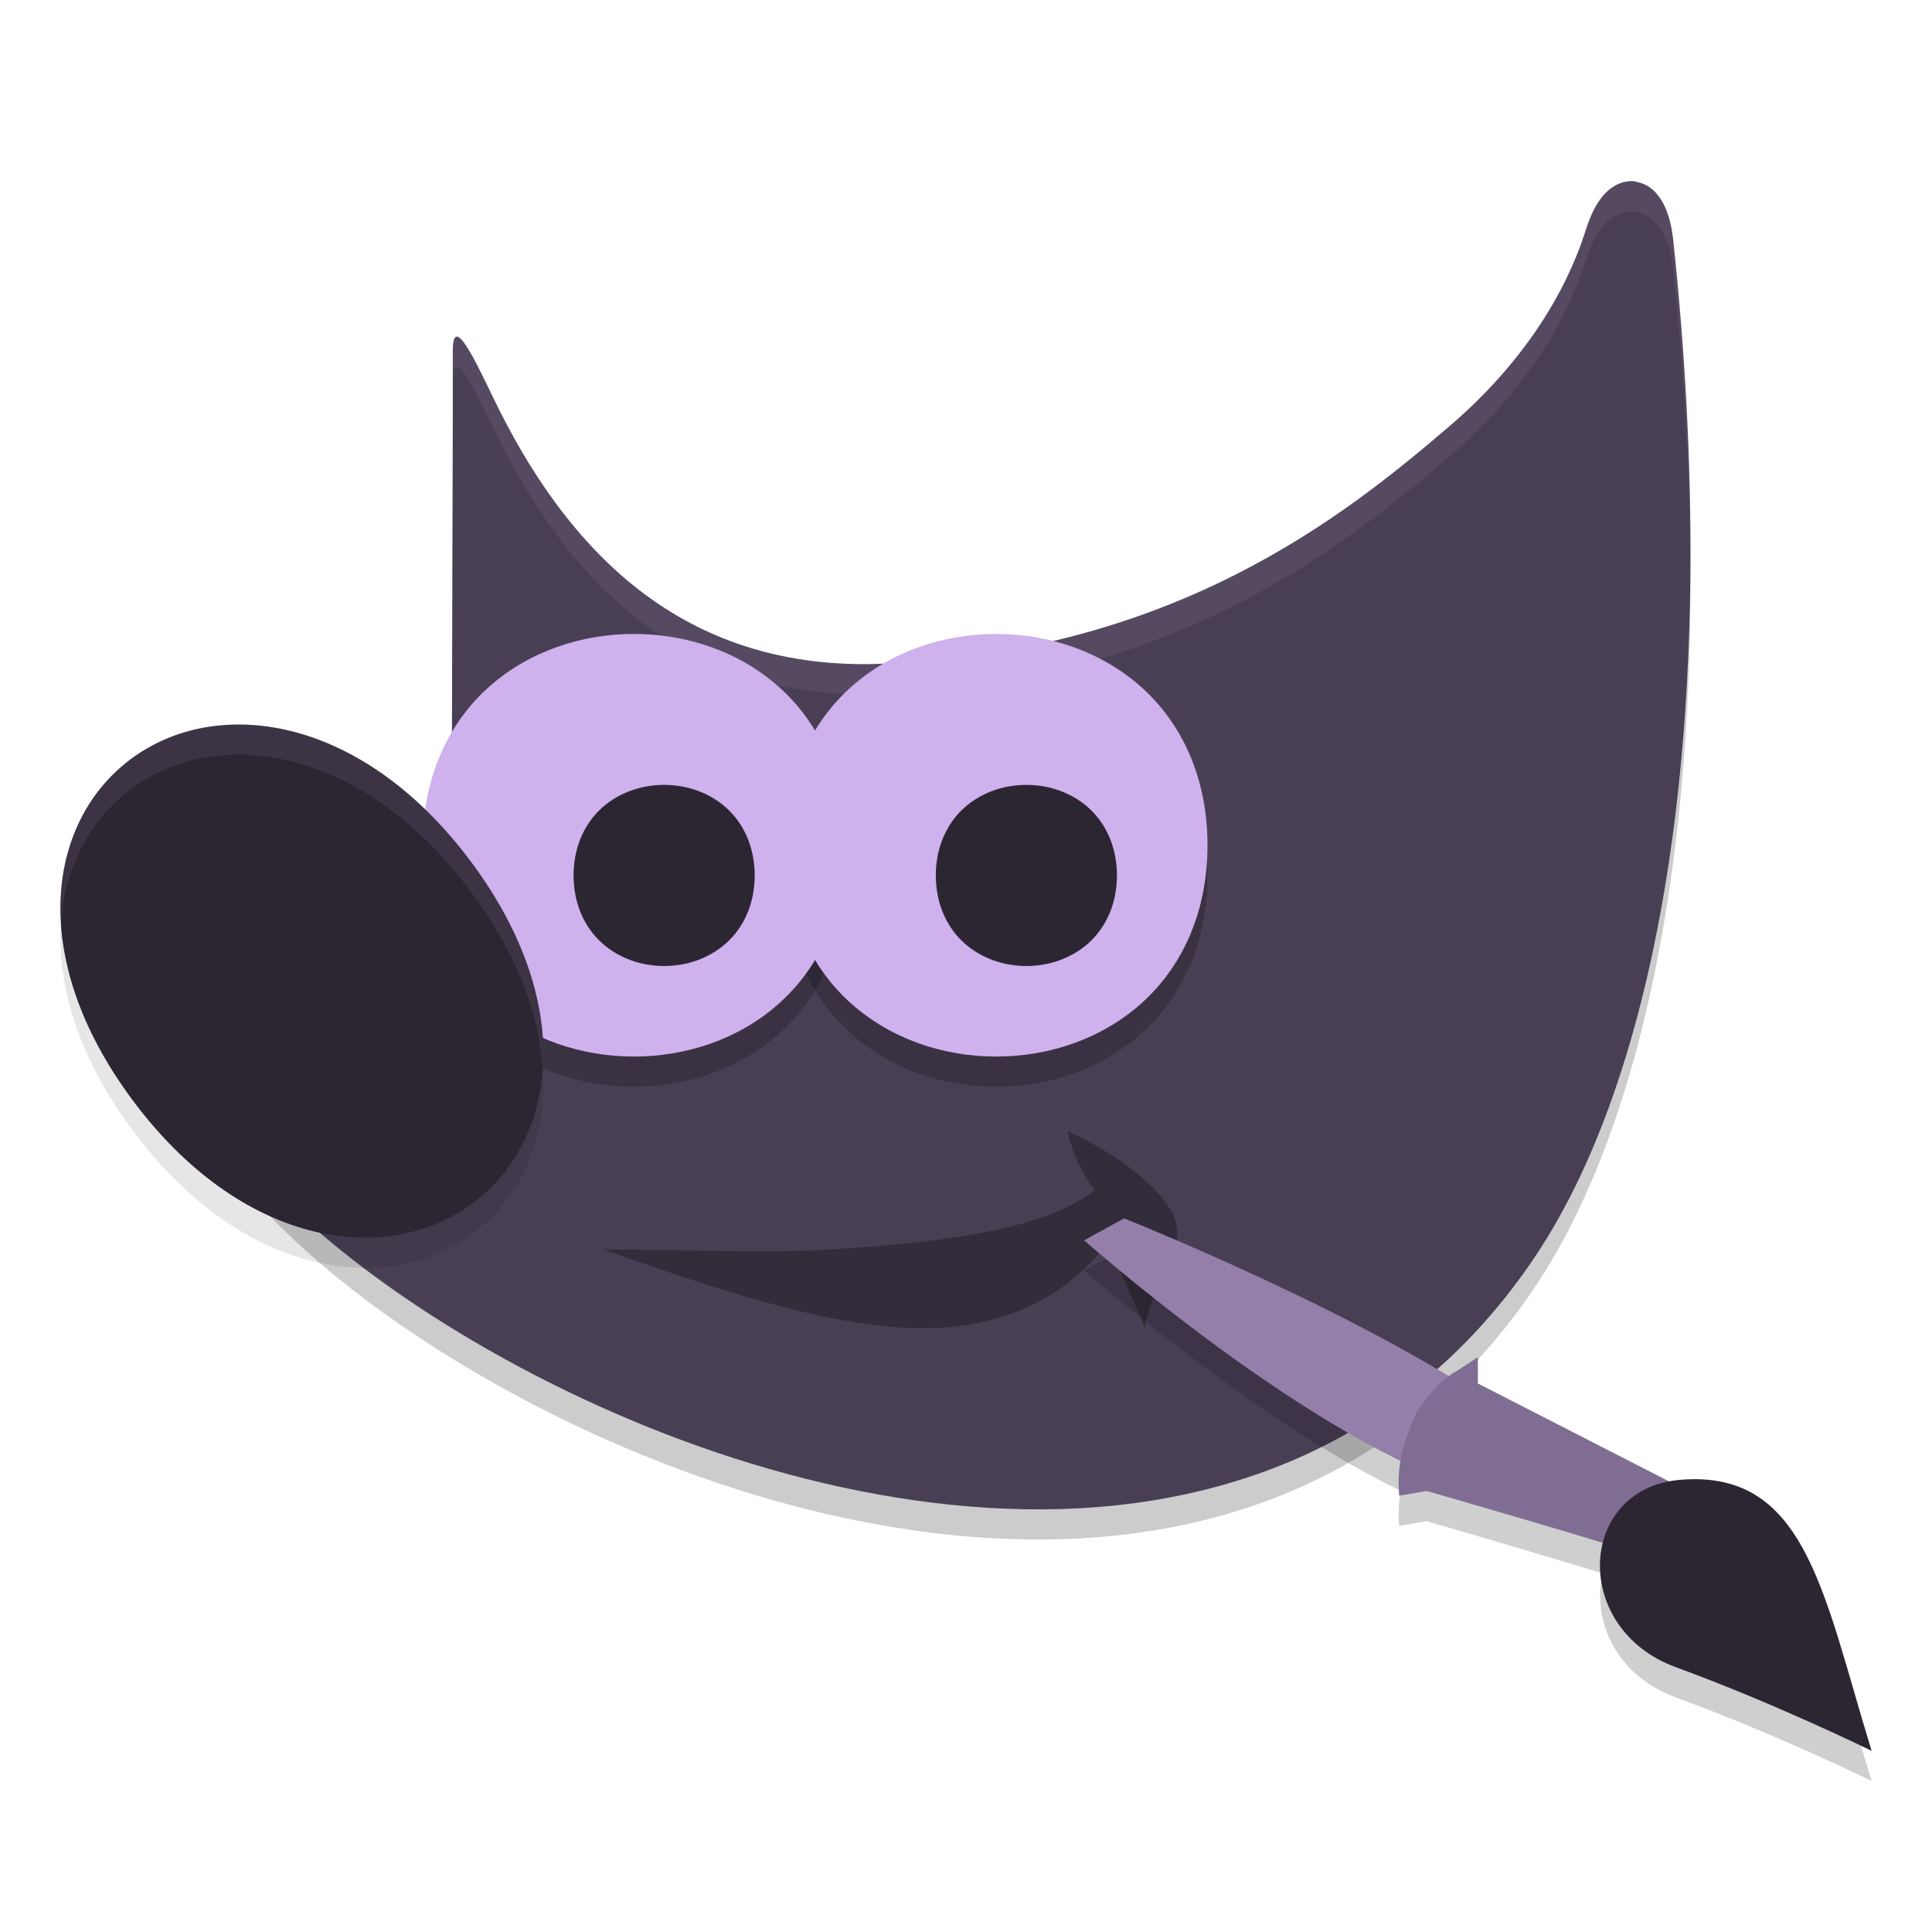
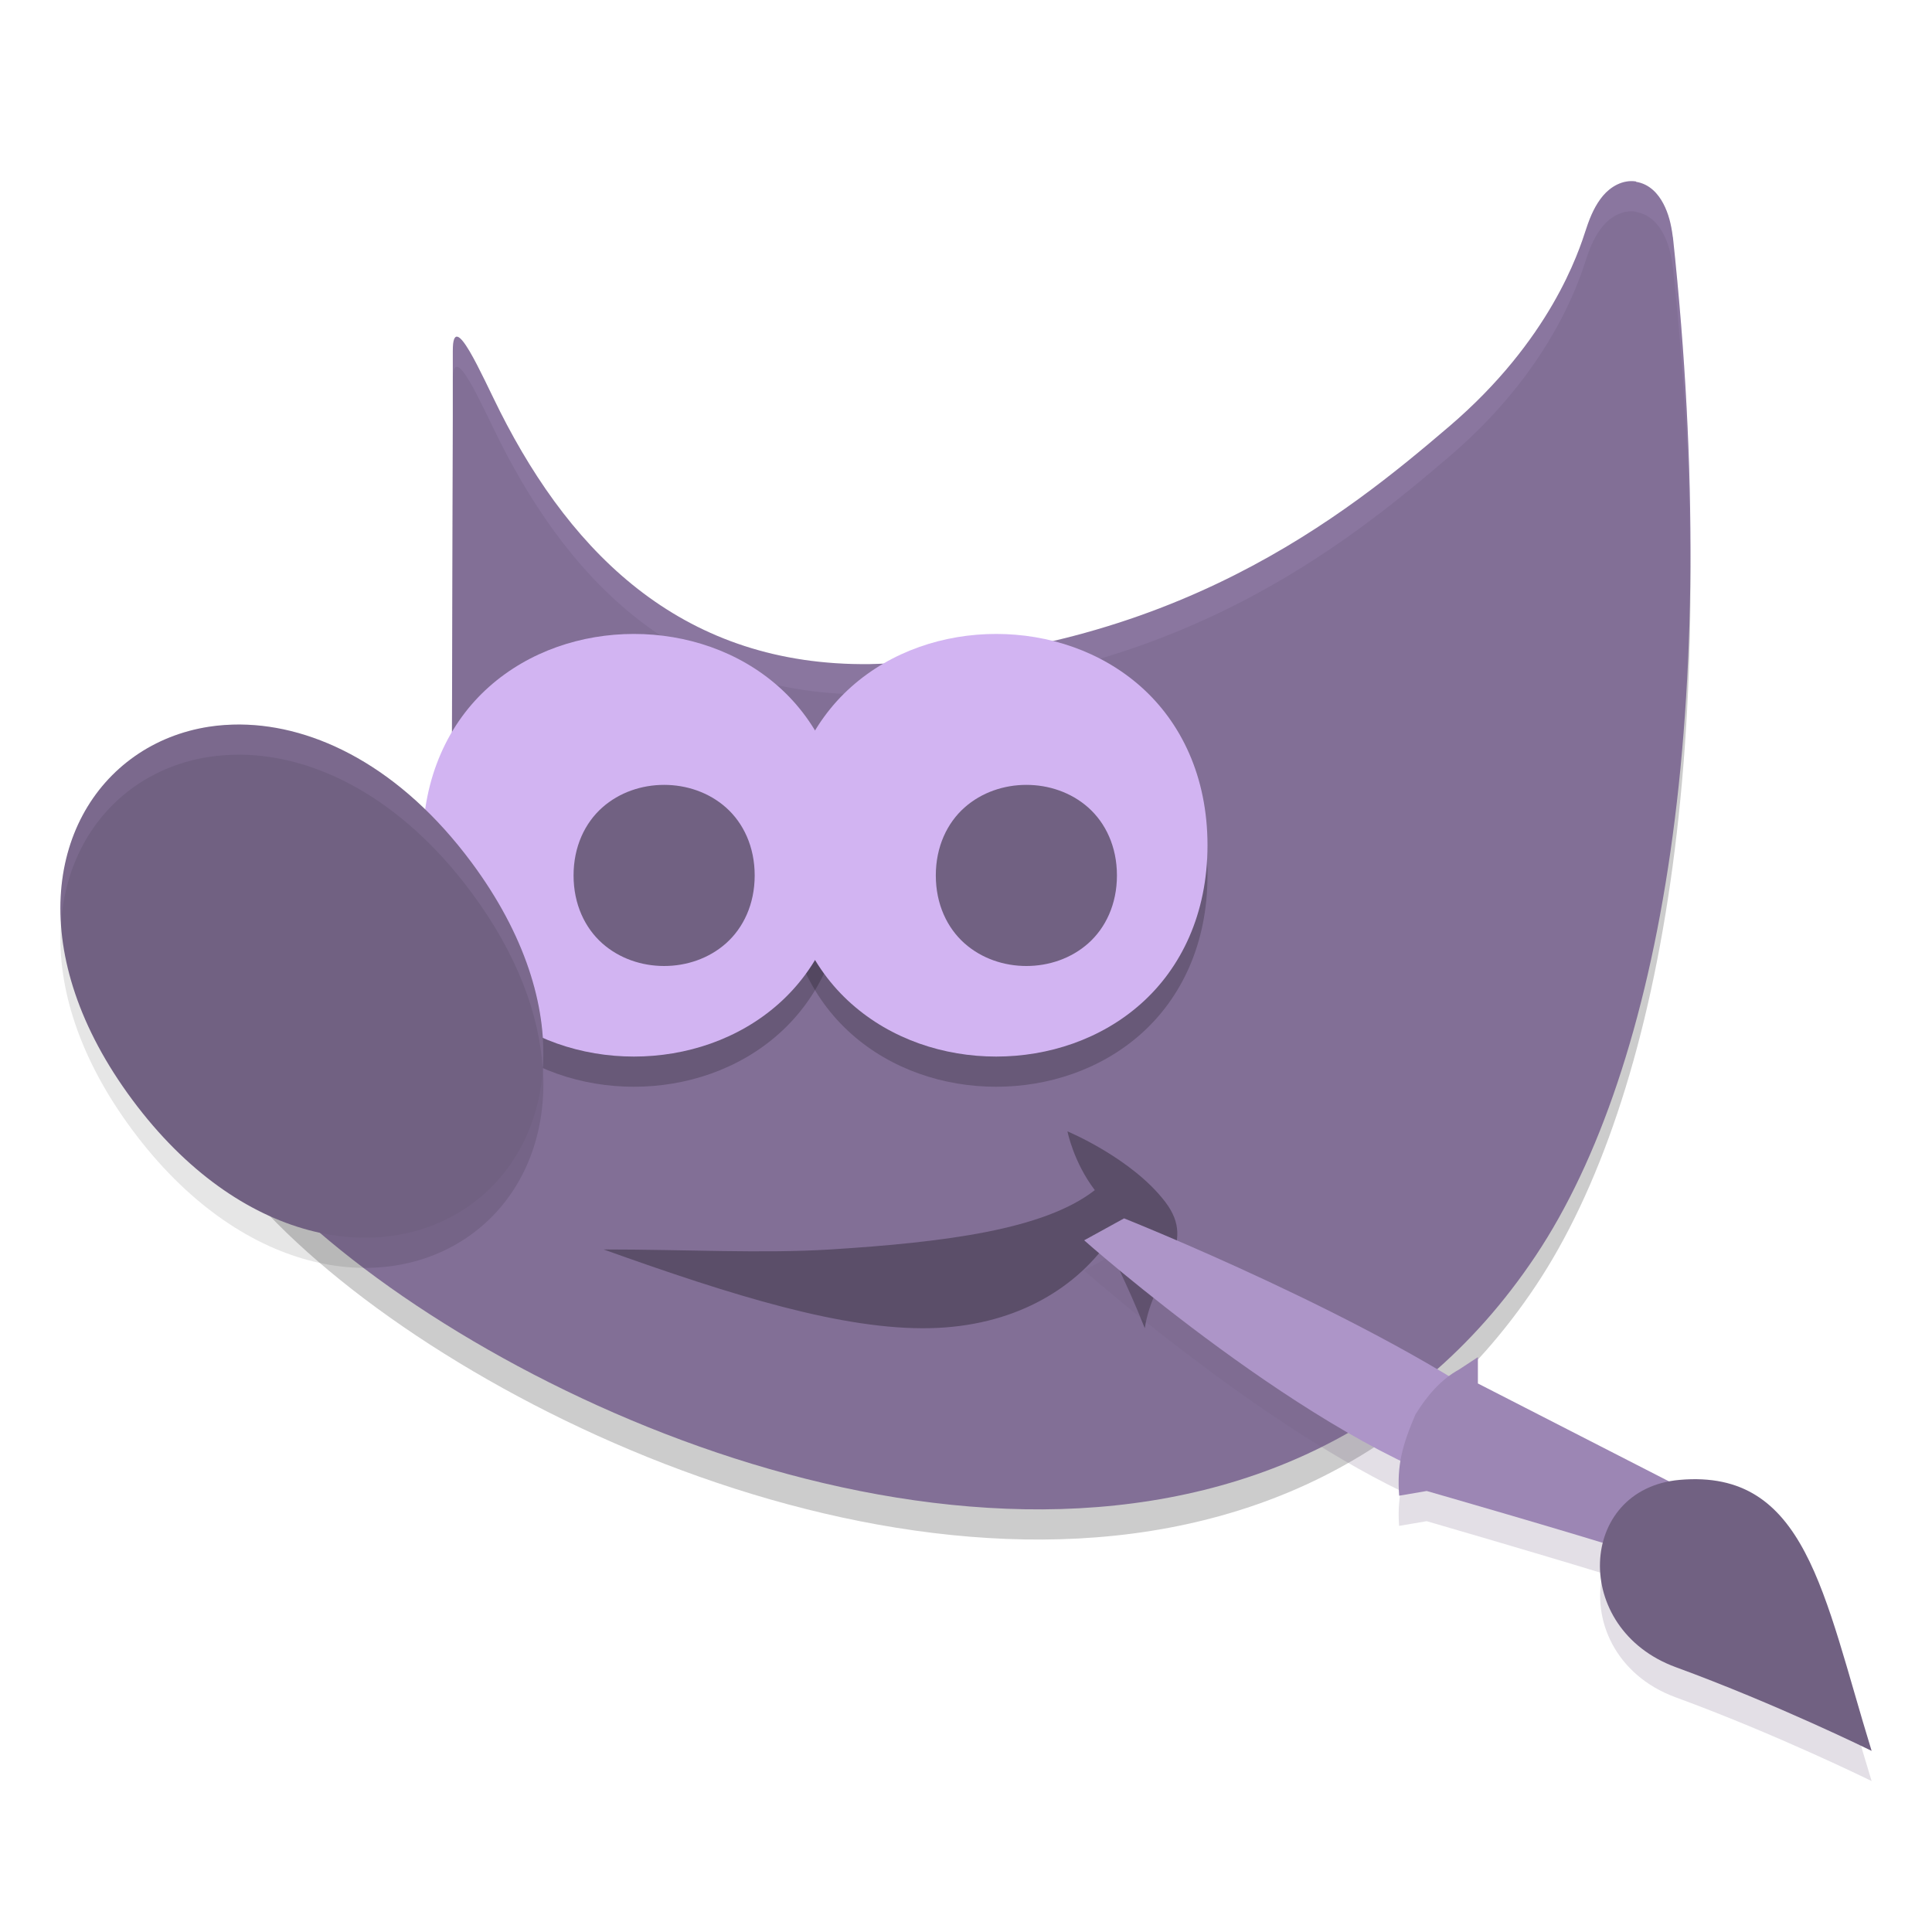
<svg xmlns="http://www.w3.org/2000/svg" width="64" height="64" version="1.1">
  <path style="opacity:0.2;fill-rule:evenodd" d="M 54.198,7.012 C 53.748,6.941 53.345,7.195 53.102,7.484 52.859,7.773 52.691,8.131 52.544,8.583 52.291,9.364 51.359,12.265 48,15.132 44.642,17.999 38.85,22.741 28.812,23 c -6.104,0.072 -9.814,-3.546 -12.248,-8.369 -0.607,-1.204 -1.564,-3.447 -1.564,-2.019 v 2.207 l -0.031,11.421 0.062,0.15 c 0,0 0.547,1.216 -0.031,2.855 -0.578,1.639 -3.285,4.031 -8.377,5.561 L 6,34.991 6.118,35.647 c 0.282,1.59 1.408,3.22 3.07,4.889 1.662,1.669 3.888,3.357 6.479,4.883 5.183,3.052 11.821,5.464 18.271,5.577 6.45,0.113 12.76,-2.145 16.935,-8.401 4.175,-6.255 6.212,-18.193 4.544,-33.741 h -0.003 C 55.362,8.428 55.268,8.063 55.099,7.744 54.931,7.425 54.647,7.095 54.198,7.024 Z" />
-   <path style="fill:#493f54;fill-rule:evenodd" d="M 54.198,6.012 C 53.748,5.941 53.345,6.195 53.102,6.484 52.859,6.773 52.691,7.131 52.544,7.583 52.291,8.364 51.359,11.265 48,14.132 44.642,16.999 38.85,21.741 28.812,22 c -6.104,0.072 -9.814,-3.546 -12.248,-8.369 -0.607,-1.204 -1.564,-3.447 -1.564,-2.019 v 2.207 l -0.031,11.421 0.062,0.15 c 0,0 0.547,1.216 -0.031,2.855 -0.578,1.639 -3.285,4.031 -8.377,5.561 L 6,33.991 6.118,34.647 c 0.282,1.59 1.408,3.22 3.07,4.889 1.662,1.669 3.888,3.357 6.479,4.883 5.183,3.052 11.821,5.464 18.271,5.577 6.45,0.113 12.76,-2.145 16.935,-8.401 4.175,-6.255 6.212,-18.193 4.544,-33.741 h -0.003 C 55.362,7.428 55.268,7.063 55.099,6.744 54.931,6.425 54.647,6.095 54.198,6.024 Z" />
-   <path style="fill:#ceb1ed;fill-rule:evenodd;opacity:0.1" d="M 54.197 6.012 C 53.748 5.94 53.344 6.195 53.102 6.484 C 52.859 6.774 52.692 7.13 52.545 7.582 C 52.291 8.364 51.359 11.266 48 14.133 C 44.641 17 38.851 21.741 28.812 22 C 22.709 22.072 18.998 18.454 16.564 13.631 C 15.957 12.427 15 10.184 15 11.611 L 15 12.611 C 15 11.184 15.957 13.427 16.564 14.631 C 18.998 19.454 22.709 23.072 28.812 23 C 38.851 22.741 44.641 18 48 15.133 C 51.359 12.266 52.291 9.364 52.545 8.582 C 52.692 8.13 52.859 7.774 53.102 7.484 C 53.344 7.195 53.748 6.94 54.197 7.012 L 54.197 7.023 C 54.647 7.095 54.931 7.425 55.1 7.744 C 55.268 8.064 55.361 8.429 55.414 8.855 L 55.418 8.855 C 55.807 12.478 55.986 15.895 55.992 19.1 C 56.027 15.612 55.847 11.856 55.418 7.855 L 55.414 7.855 C 55.361 7.429 55.268 7.064 55.1 6.744 C 54.931 6.425 54.647 6.095 54.197 6.023 L 54.197 6.012 z M 15 13.818 L 14.969 25.238 L 14.971 25.244 L 15 14.818 L 15 13.818 z M 15.232 27.209 C 15.198 27.528 15.131 27.873 15 28.244 C 14.422 29.883 11.715 32.274 6.623 33.805 L 6 33.99 L 6.119 34.646 C 6.136 34.742 6.165 34.838 6.188 34.934 L 6.623 34.805 C 11.715 33.274 14.422 30.883 15 29.244 C 15.288 28.428 15.296 27.718 15.232 27.209 z" />
+   <path style="fill:#826f96;fill-rule:evenodd" d="M 54.198,6.012 C 53.748,5.941 53.345,6.195 53.102,6.484 52.859,6.773 52.691,7.131 52.544,7.583 52.291,8.364 51.359,11.265 48,14.132 44.642,16.999 38.85,21.741 28.812,22 c -6.104,0.072 -9.814,-3.546 -12.248,-8.369 -0.607,-1.204 -1.564,-3.447 -1.564,-2.019 v 2.207 l -0.031,11.421 0.062,0.15 c 0,0 0.547,1.216 -0.031,2.855 -0.578,1.639 -3.285,4.031 -8.377,5.561 L 6,33.991 6.118,34.647 c 0.282,1.59 1.408,3.22 3.07,4.889 1.662,1.669 3.888,3.357 6.479,4.883 5.183,3.052 11.821,5.464 18.271,5.577 6.45,0.113 12.76,-2.145 16.935,-8.401 4.175,-6.255 6.212,-18.193 4.544,-33.741 h -0.003 C 55.362,7.428 55.268,7.063 55.099,6.744 54.931,6.425 54.647,6.095 54.198,6.024 Z" />
+   <path style="fill:#d2b4f2;fill-rule:evenodd;opacity:0.1" d="M 54.197 6.012 C 53.748 5.94 53.344 6.195 53.102 6.484 C 52.859 6.774 52.692 7.13 52.545 7.582 C 52.291 8.364 51.359 11.266 48 14.133 C 44.641 17 38.851 21.741 28.812 22 C 22.709 22.072 18.998 18.454 16.564 13.631 C 15.957 12.427 15 10.184 15 11.611 L 15 12.611 C 15 11.184 15.957 13.427 16.564 14.631 C 18.998 19.454 22.709 23.072 28.812 23 C 38.851 22.741 44.641 18 48 15.133 C 51.359 12.266 52.291 9.364 52.545 8.582 C 52.692 8.13 52.859 7.774 53.102 7.484 C 53.344 7.195 53.748 6.94 54.197 7.012 L 54.197 7.023 C 54.647 7.095 54.931 7.425 55.1 7.744 C 55.268 8.064 55.361 8.429 55.414 8.855 L 55.418 8.855 C 55.807 12.478 55.986 15.895 55.992 19.1 C 56.027 15.612 55.847 11.856 55.418 7.855 L 55.414 7.855 C 55.361 7.429 55.268 7.064 55.1 6.744 C 54.931 6.425 54.647 6.095 54.197 6.023 L 54.197 6.012 z M 15 13.818 L 14.969 25.238 L 14.971 25.244 L 15 14.818 L 15 13.818 z M 15.232 27.209 C 15.198 27.528 15.131 27.873 15 28.244 C 14.422 29.883 11.715 32.274 6.623 33.805 L 6 33.99 L 6.119 34.646 C 6.136 34.742 6.165 34.838 6.188 34.934 L 6.623 34.805 C 11.715 33.274 14.422 30.883 15 29.244 C 15.288 28.428 15.296 27.718 15.232 27.209 z" />
  <path style="opacity:0.2;fill-rule:evenodd" d="M 20.999,22 C 19.267,22 17.527,22.572 16.202,23.75 14.876,24.928 14,26.723 14,29.001 14,31.279 14.876,33.072 16.202,34.25 17.527,35.428 19.267,36 20.999,36 22.73,36 24.471,35.428 25.796,34.25 27.121,33.072 28,31.279 28,29.001 28,26.723 27.121,24.928 25.796,23.75 24.471,22.572 22.73,22 20.999,22 Z" />
  <path style="opacity:0.2;fill-rule:evenodd" d="m 32.999,22 c -1.732,0 -3.472,0.572 -4.797,1.75 C 26.876,24.928 26,26.723 26,29.001 c 0,2.278 0.876,4.071 2.202,5.248 C 29.527,35.428 31.267,36 32.999,36 34.73,36 36.471,35.428 37.796,34.25 39.121,33.072 40,31.279 40,29.001 40,26.723 39.121,24.928 37.796,23.75 36.471,22.572 34.73,22 32.999,22 Z" />
-   <path style="fill:#ceb1ed;fill-rule:evenodd" d="M 20.999,21 C 19.267,21 17.527,21.572 16.202,22.75 14.876,23.928 14,25.723 14,28.001 14,30.279 14.876,32.072 16.202,33.25 17.527,34.428 19.267,35 20.999,35 22.73,35 24.471,34.428 25.796,33.25 27.121,32.072 28,30.279 28,28.001 28,25.723 27.121,23.928 25.796,22.75 24.471,21.572 22.73,21 20.999,21 Z" />
-   <path style="fill:#2c2633;fill-rule:evenodd" d="m 22,26 c -0.735,0 -1.478,0.243 -2.051,0.752 C 19.377,27.261 19,28.045 19,29 c 0,0.955 0.377,1.739 0.949,2.248 C 20.522,31.757 21.265,32 22,32 22.735,32 23.478,31.757 24.051,31.248 24.623,30.739 25,29.955 25,29 25,28.045 24.623,27.261 24.051,26.752 23.478,26.243 22.735,26 22,26 Z" />
+   <path style="fill:#d2b4f2;fill-rule:evenodd" d="M 20.999,21 C 19.267,21 17.527,21.572 16.202,22.75 14.876,23.928 14,25.723 14,28.001 14,30.279 14.876,32.072 16.202,33.25 17.527,34.428 19.267,35 20.999,35 22.73,35 24.471,34.428 25.796,33.25 27.121,32.072 28,30.279 28,28.001 28,25.723 27.121,23.928 25.796,22.75 24.471,21.572 22.73,21 20.999,21 Z" />
+   <path style="fill:#716182;fill-rule:evenodd" d="m 22,26 c -0.735,0 -1.478,0.243 -2.051,0.752 C 19.377,27.261 19,28.045 19,29 c 0,0.955 0.377,1.739 0.949,2.248 C 20.522,31.757 21.265,32 22,32 22.735,32 23.478,31.757 24.051,31.248 24.623,30.739 25,29.955 25,29 25,28.045 24.623,27.261 24.051,26.752 23.478,26.243 22.735,26 22,26 Z" />
  <path style="opacity:0.3;fill-rule:evenodd" d="m 20,41.39 c 2.743,0 5.244,0.14 7.512,0 3.768,-0.237 7.08,-0.654 8.755,-1.966 -0.708,-0.928 -0.906,-1.946 -0.906,-1.946 0,0 2.131,0.886 3.238,2.335 1.104,1.445 -0.388,2.335 -0.677,4.184 -0.643,-1.624 -1.045,-2.233 -1.207,-2.878 -1.169,1.639 -3.182,2.814 -5.889,2.878 -2.882,0.068 -6.55,-1.074 -10.825,-2.605 z" />
  <path style="opacity:0.1;fill-rule:evenodd" d="m 7.965,25 c -0.355,0 -0.703,0.021 -1.041,0.074 -0.902,0.139 -1.738,0.471 -2.458,0.976 -2.881,2.019 -3.64,6.593 -0.081,11.384 3.559,4.791 8.267,5.534 11.148,3.516 2.881,-2.019 3.643,-6.593 0.084,-11.384 -2.335,-3.144 -5.167,-4.544 -7.651,-4.565 z" />
-   <path style="fill:#2c2633;fill-rule:evenodd" d="m 7.965,24 c -0.355,0 -0.703,0.021 -1.041,0.074 -0.902,0.139 -1.738,0.471 -2.458,0.976 -2.881,2.019 -3.64,6.593 -0.081,11.384 3.559,4.791 8.267,5.534 11.148,3.516 2.881,-2.019 3.643,-6.593 0.084,-11.384 -2.335,-3.144 -5.167,-4.544 -7.651,-4.565 z" />
-   <path style="fill:#ceb1ed;fill-rule:evenodd" d="m 32.999,21 c -1.732,0 -3.472,0.572 -4.797,1.75 C 26.876,23.928 26,25.723 26,28.001 c 0,2.278 0.876,4.071 2.202,5.248 C 29.527,34.428 31.267,35 32.999,35 34.73,35 36.471,34.428 37.796,33.25 39.121,32.072 40,30.279 40,28.001 40,25.723 39.121,23.928 37.796,22.75 36.471,21.572 34.73,21 32.999,21 Z" />
-   <path style="fill:#2c2633;fill-rule:evenodd" d="m 34,26 c -0.735,0 -1.478,0.243 -2.051,0.752 C 31.377,27.261 31,28.045 31,29 c 0,0.955 0.377,1.739 0.949,2.248 C 32.522,31.757 33.265,32 34,32 34.735,32 35.478,31.757 36.051,31.248 36.623,30.739 37,29.955 37,29 37,28.045 36.623,27.261 36.051,26.752 35.478,26.243 34.735,26 34,26 Z" />
-   <path style="opacity:0.2" d="m 37.236,41.359 -1.322,0.727 c 0,0 5.523,4.89 10.486,7.301 -0.062,0.36 -0.085,0.725 -0.053,1.16 l 0.914,-0.156 c 0,0 3.412,0.989 5.836,1.73 -0.37,1.498 0.391,3.366 2.416,4.107 C 58.875,57.459 62,59 62,59 c -1.603,-5.209 -2.171,-9.345 -6.361,-8.977 -0.119,0.01 -0.225,0.038 -0.336,0.059 l -6.346,-3.252 v -0.873 l -0.631,0.414 c -0.115,0.063 -0.223,0.141 -0.33,0.221 -4.594,-2.774 -10.76,-5.232 -10.76,-5.232 z" fill="#110f14" />
-   <path style="fill:#947fab" d="m 48.914,49.392 1.208,-2.406 C 45.628,43.697 37.236,40.36 37.236,40.36 l -1.322,0.727 c 0,0 7.619,6.758 13.001,8.305 z" />
-   <path style="fill:#7f6d93" d="m 48.957,44.957 -0.63,0.414 c -0.584,0.319 -1.057,0.862 -1.441,1.49 -0.439,1.032 -0.613,1.678 -0.537,2.686 l 0.913,-0.156 c 0,0 4.767,1.368 7.024,2.087 l 0.264,-0.509 0.929,-1.799 -6.522,-3.341 z" />
-   <path style="fill:#2c2633" d="m 62,58 c -1.603,-5.209 -2.172,-9.345 -6.362,-8.977 -3.376,0.297 -3.613,4.927 -0.124,6.205 C 58.876,56.459 62,58 62,58 Z" />
-   <path style="fill:#ceb1ed;fill-rule:evenodd;opacity:0.1" d="M 7.965 24 C 7.61 24 7.262 24.022 6.924 24.074 C 6.021 24.213 5.185 24.544 4.465 25.049 C 2.816 26.204 1.869 28.199 2.021 30.59 C 2.155 28.647 3.052 27.039 4.465 26.049 C 5.185 25.544 6.021 25.213 6.924 25.074 C 7.262 25.022 7.61 25 7.965 25 C 10.45 25.021 13.282 26.421 15.617 29.564 C 17.139 31.613 17.865 33.621 17.979 35.408 C 18.117 33.389 17.43 31.005 15.617 28.564 C 13.282 25.421 10.45 24.021 7.965 24 z" />
+   <path style="fill:#716182;fill-rule:evenodd" d="m 7.965,24 c -0.355,0 -0.703,0.021 -1.041,0.074 -0.902,0.139 -1.738,0.471 -2.458,0.976 -2.881,2.019 -3.64,6.593 -0.081,11.384 3.559,4.791 8.267,5.534 11.148,3.516 2.881,-2.019 3.643,-6.593 0.084,-11.384 -2.335,-3.144 -5.167,-4.544 -7.651,-4.565 z" />
+   <path style="fill:#d2b4f2;fill-rule:evenodd" d="m 32.999,21 c -1.732,0 -3.472,0.572 -4.797,1.75 C 26.876,23.928 26,25.723 26,28.001 c 0,2.278 0.876,4.071 2.202,5.248 C 29.527,34.428 31.267,35 32.999,35 34.73,35 36.471,34.428 37.796,33.25 39.121,32.072 40,30.279 40,28.001 40,25.723 39.121,23.928 37.796,22.75 36.471,21.572 34.73,21 32.999,21 Z" />
+   <path style="fill:#716182;fill-rule:evenodd" d="m 34,26 c -0.735,0 -1.478,0.243 -2.051,0.752 C 31.377,27.261 31,28.045 31,29 c 0,0.955 0.377,1.739 0.949,2.248 C 32.522,31.757 33.265,32 34,32 34.735,32 35.478,31.757 36.051,31.248 36.623,30.739 37,29.955 37,29 37,28.045 36.623,27.261 36.051,26.752 35.478,26.243 34.735,26 34,26 Z" />
+   <path style="opacity:0.2" d="m 37.236,41.359 -1.322,0.727 c 0,0 5.523,4.89 10.486,7.301 -0.062,0.36 -0.085,0.725 -0.053,1.16 l 0.914,-0.156 c 0,0 3.412,0.989 5.836,1.73 -0.37,1.498 0.391,3.366 2.416,4.107 C 58.875,57.459 62,59 62,59 c -1.603,-5.209 -2.171,-9.345 -6.361,-8.977 -0.119,0.01 -0.225,0.038 -0.336,0.059 l -6.346,-3.252 v -0.873 l -0.631,0.414 c -0.115,0.063 -0.223,0.141 -0.33,0.221 -4.594,-2.774 -10.76,-5.232 -10.76,-5.232 z" fill="#716182" />
+   <path style="fill:#ad95c8" d="m 48.914,49.392 1.208,-2.406 C 45.628,43.697 37.236,40.36 37.236,40.36 l -1.322,0.727 c 0,0 7.619,6.758 13.001,8.305 z" />
+   <path style="fill:#9c86b4" d="m 48.957,44.957 -0.63,0.414 c -0.584,0.319 -1.057,0.862 -1.441,1.49 -0.439,1.032 -0.613,1.678 -0.537,2.686 l 0.913,-0.156 c 0,0 4.767,1.368 7.024,2.087 l 0.264,-0.509 0.929,-1.799 -6.522,-3.341 z" />
+   <path style="fill:#716182" d="m 62,58 c -1.603,-5.209 -2.172,-9.345 -6.362,-8.977 -3.376,0.297 -3.613,4.927 -0.124,6.205 C 58.876,56.459 62,58 62,58 Z" />
+   <path style="fill:#d2b4f2;fill-rule:evenodd;opacity:0.1" d="M 7.965 24 C 7.61 24 7.262 24.022 6.924 24.074 C 6.021 24.213 5.185 24.544 4.465 25.049 C 2.816 26.204 1.869 28.199 2.021 30.59 C 2.155 28.647 3.052 27.039 4.465 26.049 C 5.185 25.544 6.021 25.213 6.924 25.074 C 7.262 25.022 7.61 25 7.965 25 C 10.45 25.021 13.282 26.421 15.617 29.564 C 17.139 31.613 17.865 33.621 17.979 35.408 C 18.117 33.389 17.43 31.005 15.617 28.564 C 13.282 25.421 10.45 24.021 7.965 24 z" />
</svg>
